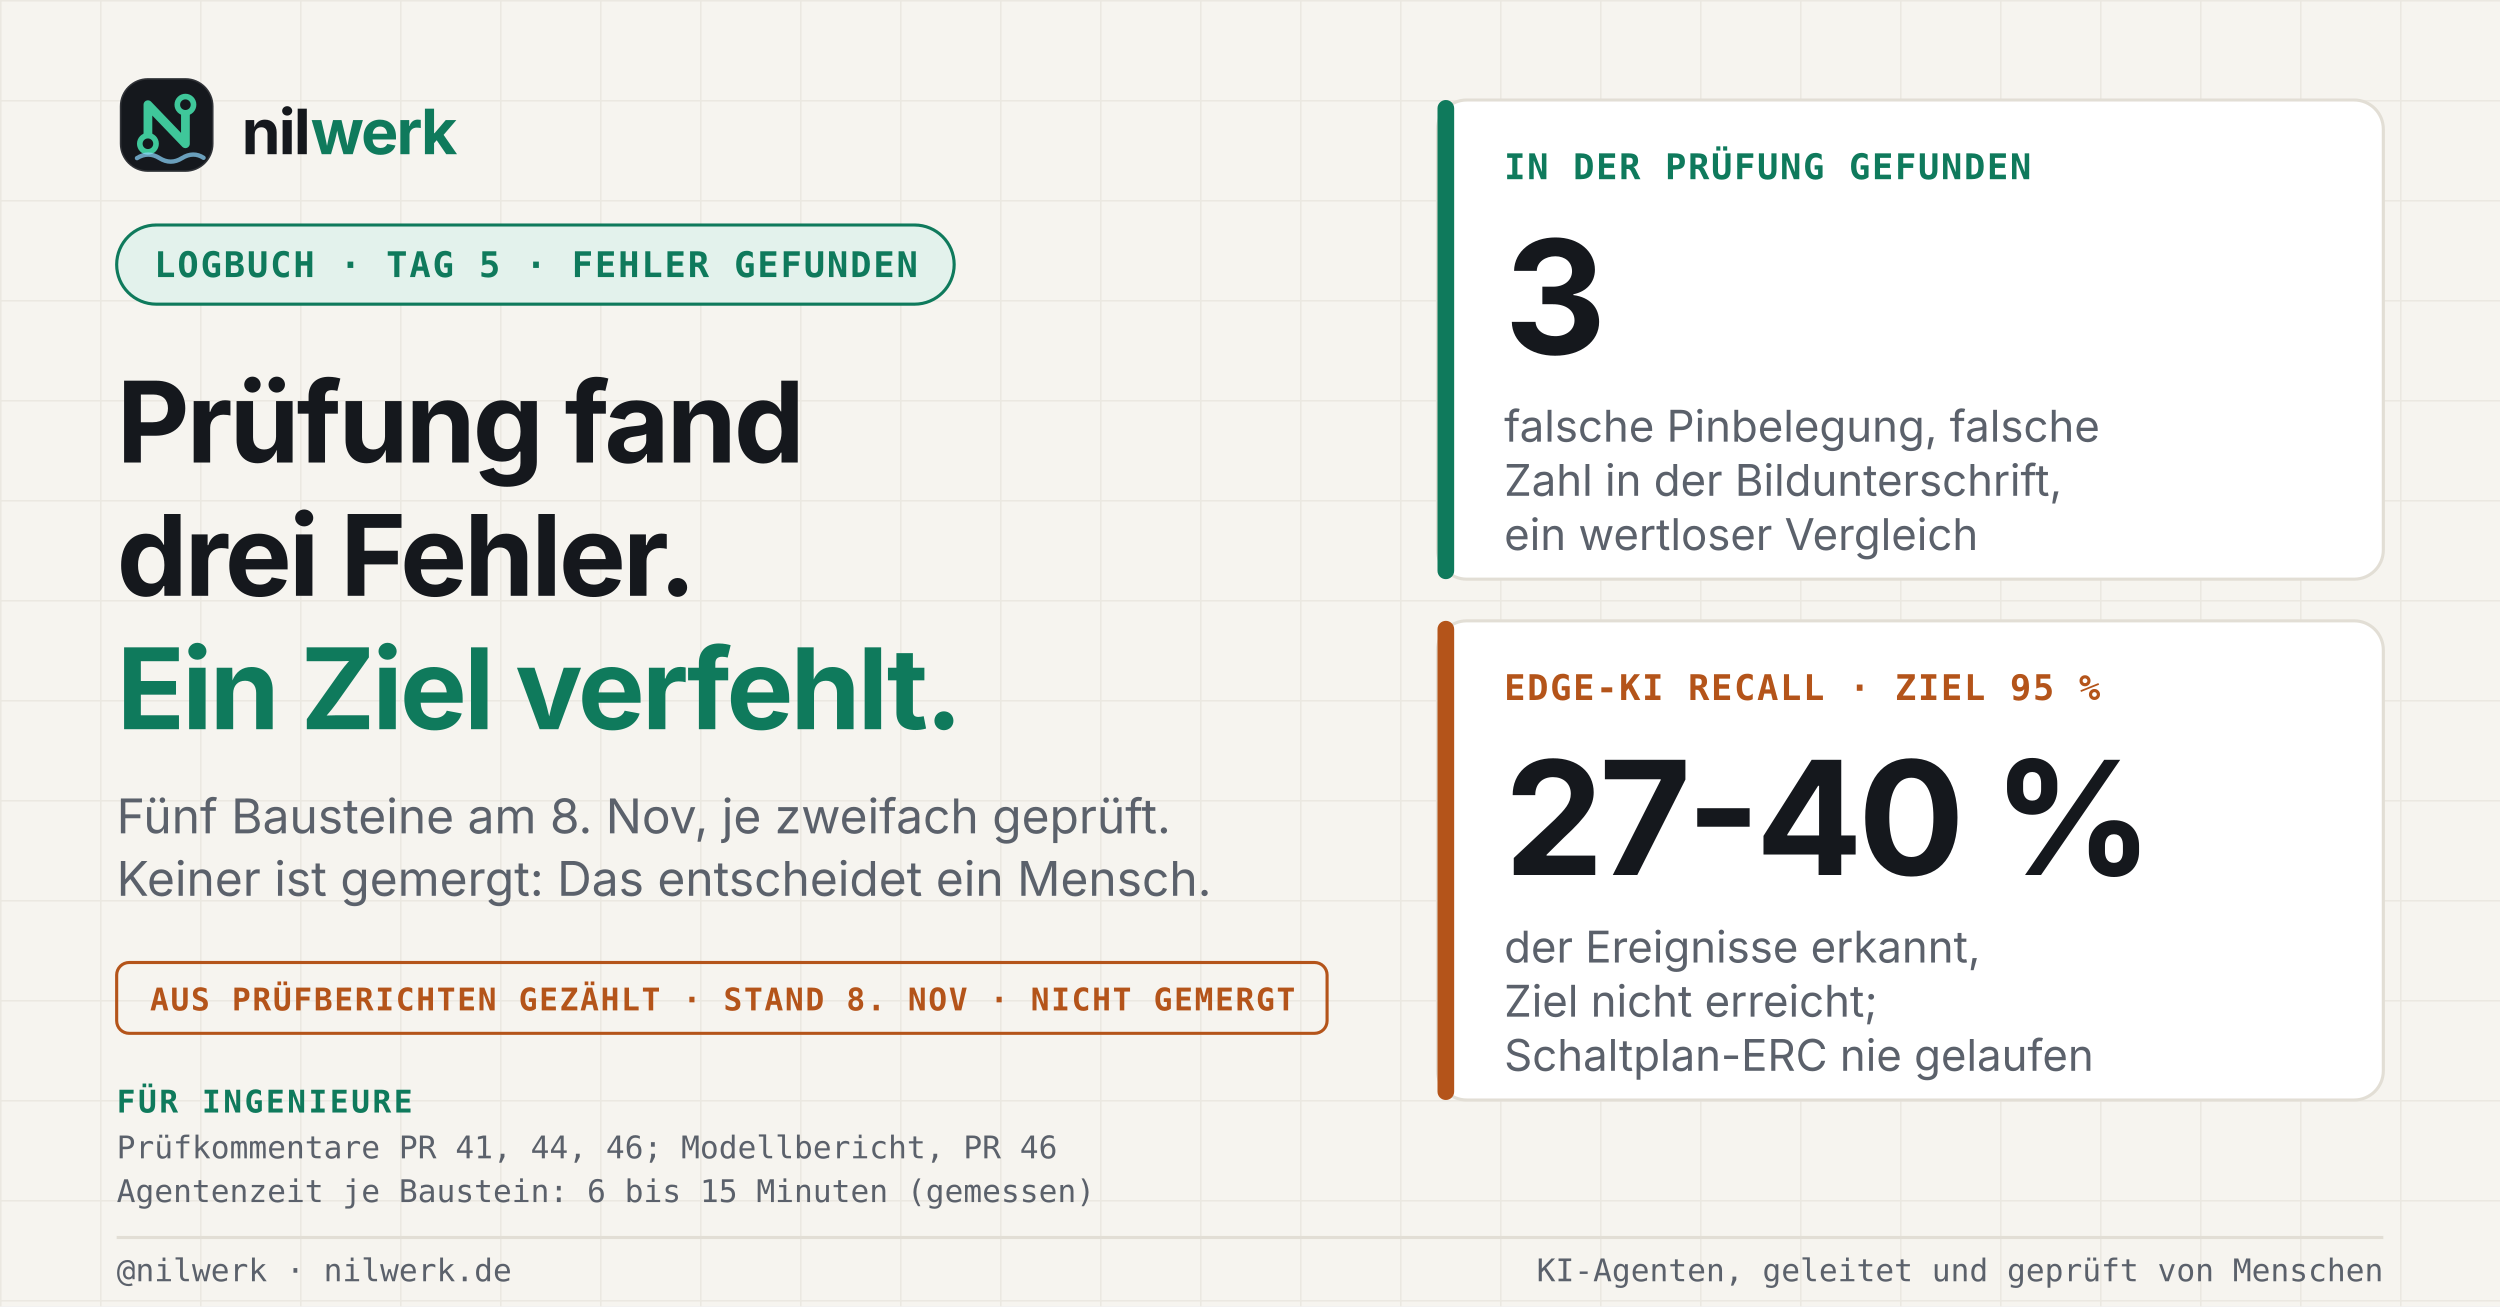
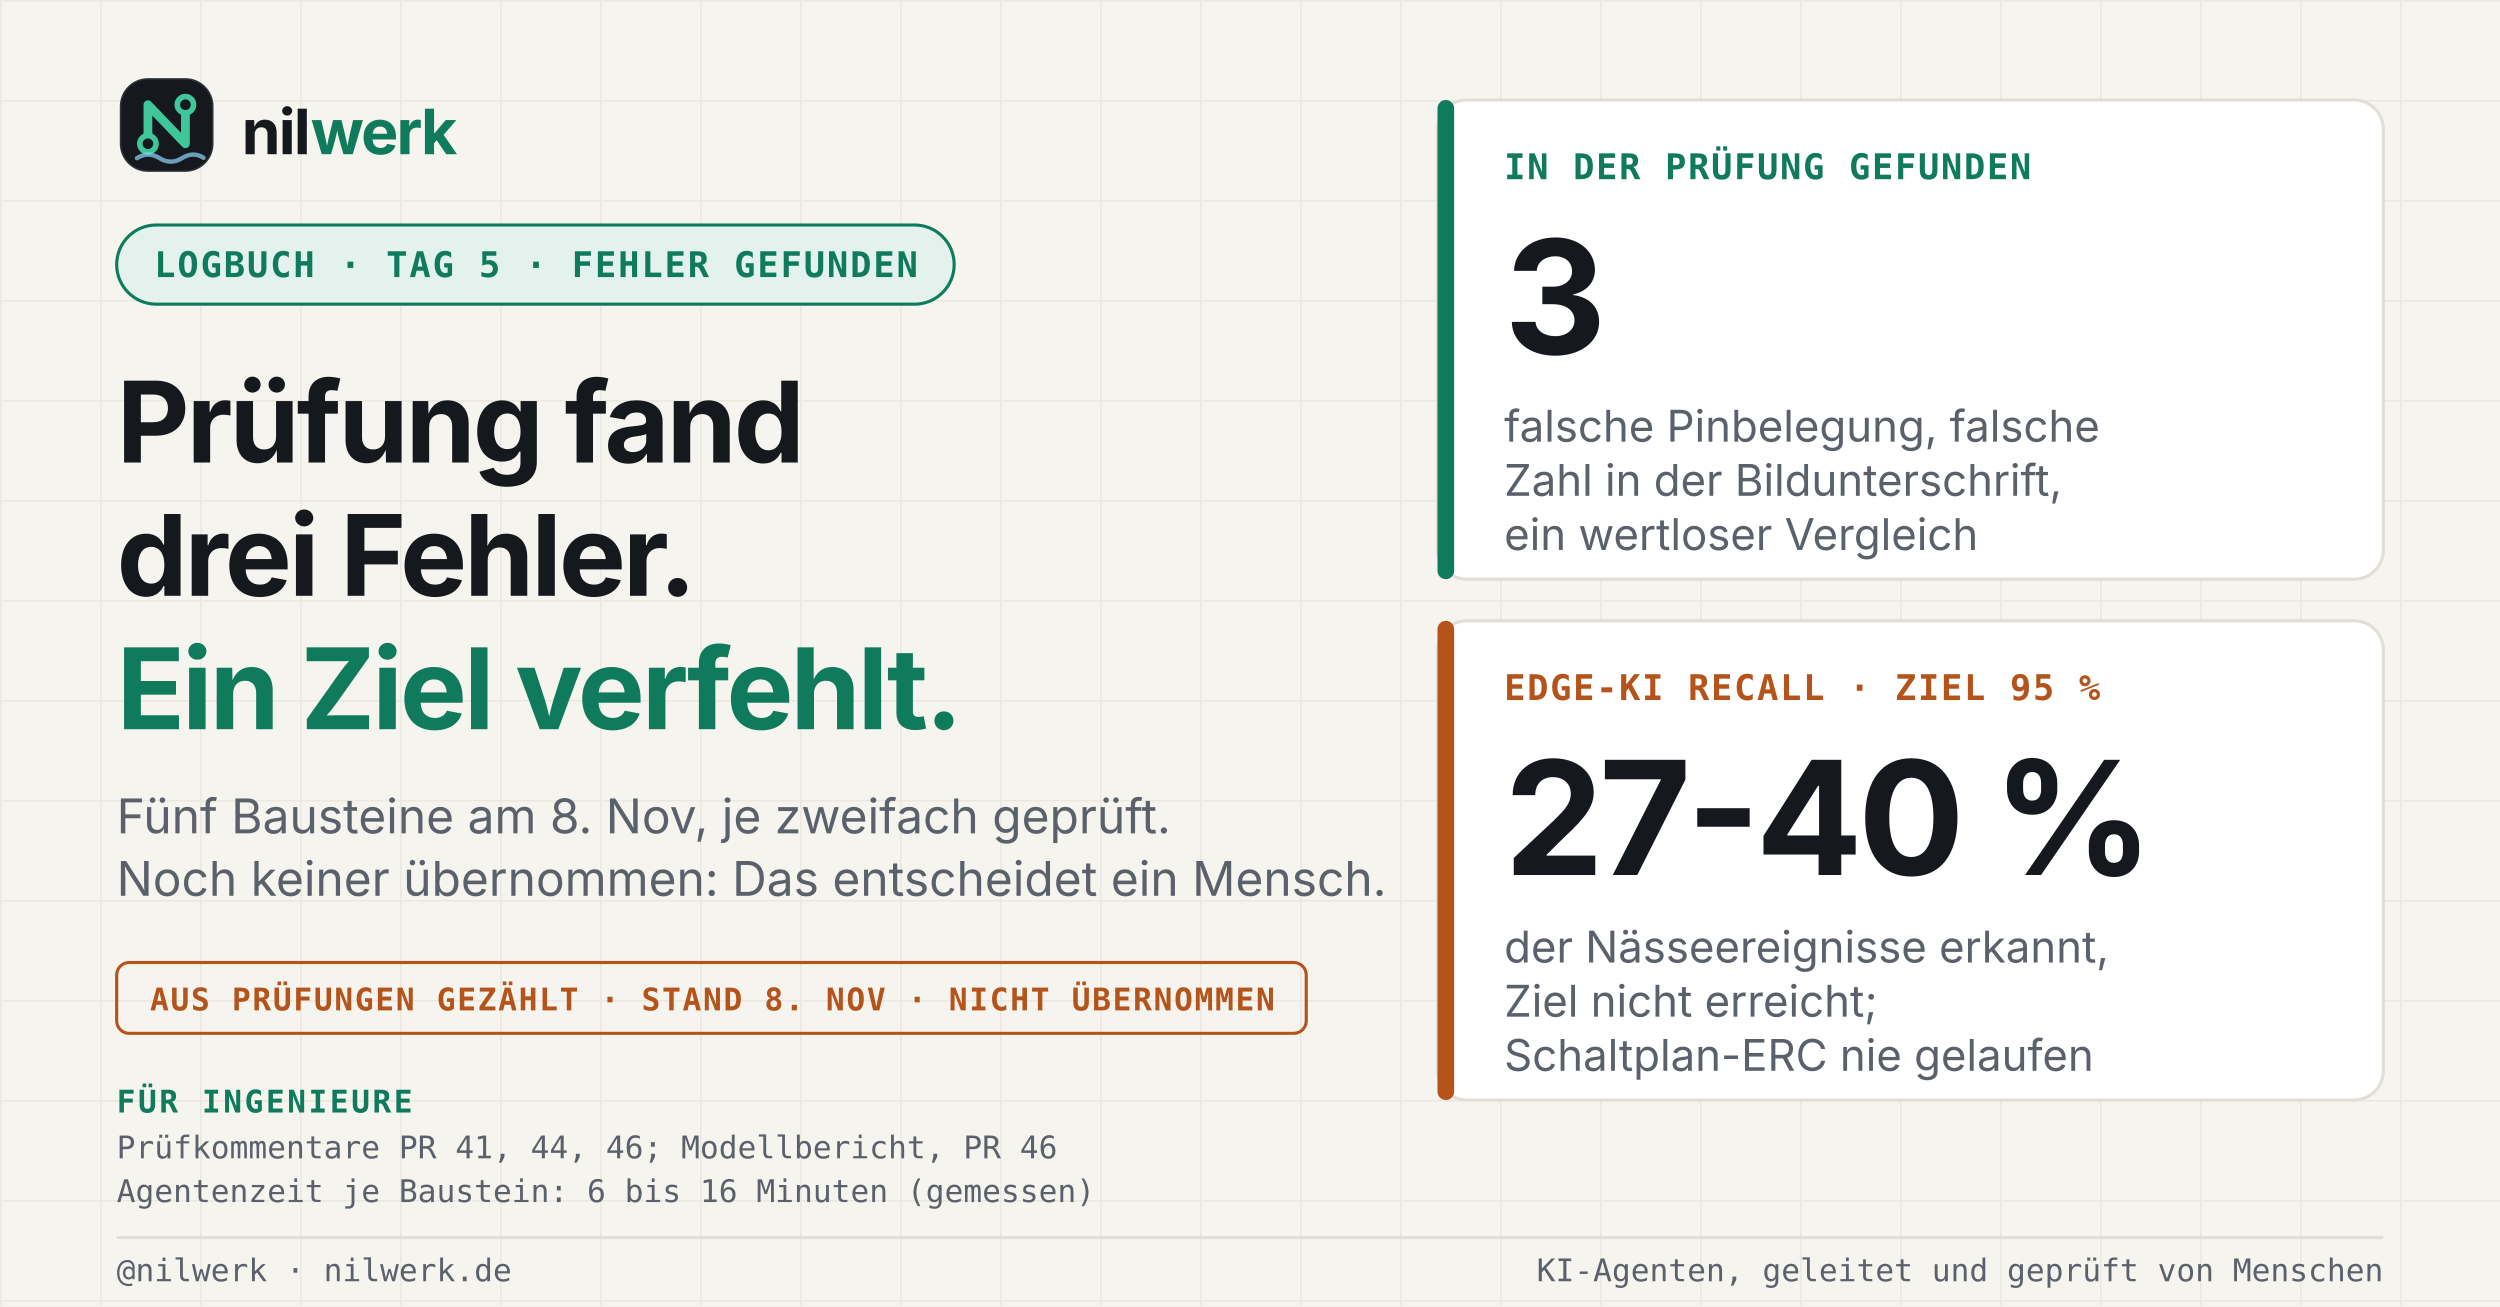
<svg xmlns="http://www.w3.org/2000/svg" width="1200" height="627" viewBox="0 0 1200 627" role="img" aria-label="Prüfung fand drei Fehler. Ein Ziel verfehlt.">
  <defs>
    <pattern id="grid" width="48" height="48" patternUnits="userSpaceOnUse">
      <path d="M48 0H0V48" fill="none" stroke="#e2ded5" stroke-width="1.5" opacity=".55" />
    </pattern>
  </defs>
  <rect width="1200" height="627" fill="#f6f4ef" />
  <rect width="1200" height="627" fill="url(#grid)" />
  <g transform="translate(56 36) scale(1.5)">
    <rect x="1" y="1" width="30" height="30" rx="9" fill="#15181d" stroke="#ffffff" stroke-opacity=".12" />
    <path d="M10 22V9.5l12 12.5V9.5" fill="none" stroke="#3fc79a" stroke-width="2.8" stroke-linecap="round" stroke-linejoin="round" />
    <circle cx="10" cy="22" r="2.6" fill="#15181d" stroke="#3fc79a" stroke-width="1.8" />
    <circle cx="22" cy="9.5" r="2.6" fill="#15181d" stroke="#3fc79a" stroke-width="1.8" />
    <path d="M6.5 26.6c2.4-1.5 4.8-1.5 7.2 0s4.8 1.5 7.2 0 4.8-1.5 6.9-.1" fill="none" stroke="#8fd9ff" stroke-opacity=".7" stroke-width="1.4" stroke-linecap="round" />
  </g>
  <text x="116" y="74" font-family="'Space Grotesk', Inter, sans-serif" font-weight="700" font-size="30" letter-spacing="-0.9" fill="#15181d">nil<tspan fill="#0f7a5c">werk</tspan>
  </text>
  <rect x="56" y="108" width="402" height="38" rx="19" fill="#e3f2ec" stroke="#0f7a5c" stroke-width="1.5" />
  <text x="74" y="133" font-family="'JetBrains Mono', monospace" font-weight="600" font-size="17" letter-spacing="0.9" fill="#0f7a5c">LOGBUCH · TAG 5 · FEHLER GEFUNDEN</text>
  <g font-family="'Space Grotesk', Inter, sans-serif" font-weight="700" font-size="54" letter-spacing="-1.4">
    <text x="56" y="222" fill="#15181d">Prüfung fand</text>
    <text x="56" y="286" fill="#15181d">drei Fehler.</text>
    <text x="56" y="350" fill="#0f7a5c">Ein Ziel verfehlt.</text>
  </g>
  <g font-family="Inter, sans-serif" font-size="23" fill="#5b616b">
    <text x="56" y="400">Fünf Bausteine am 8. Nov, je zweifach geprüft.</text>
-     <text x="56" y="430">Keiner ist gemergt: Das entscheidet ein Mensch.</text>
+     <text x="56" y="430">Noch keiner übernommen: Das entscheidet ein Mensch.</text>
  </g>
-   <rect x="56" y="462" width="581" height="34" rx="6" fill="none" stroke="#b4541a" stroke-width="1.5" />
-   <text x="72" y="485" font-family="'JetBrains Mono', monospace" font-weight="600" font-size="15" letter-spacing="0.8" fill="#b4541a">AUS PRÜFBERICHTEN GEZÄHLT · STAND 8. NOV · NICHT GEMERGT</text>
+   <rect x="56" y="462" width="571" height="34" rx="6" fill="none" stroke="#b4541a" stroke-width="1.5" />
+   <text x="72" y="485" font-family="'JetBrains Mono', monospace" font-weight="600" font-size="15" letter-spacing="0.8" fill="#b4541a">AUS PRÜFUNGEN GEZÄHLT · STAND 8. NOV · NICHT ÜBERNOMMEN</text>
  <g>
    <rect x="690" y="48" width="454" height="230" rx="14" fill="#ffffff" stroke="#e2ded5" stroke-width="1.5" />
    <rect x="690" y="48" width="8" height="230" rx="4" fill="#0f7a5c" />
    <text x="722" y="86" font-family="'JetBrains Mono', monospace" font-weight="600" font-size="17" letter-spacing="0.8" fill="#0f7a5c">IN DER PRÜFUNG GEFUNDEN</text>
    <text x="722" y="170" font-family="'Space Grotesk', Inter, sans-serif" font-weight="700" font-size="76" letter-spacing="-2.3" fill="#15181d">3</text>
    <text x="722" y="212" font-family="Inter, sans-serif" font-size="21" fill="#5b616b">falsche Pinbelegung, falsche</text>
    <text x="722" y="238" font-family="Inter, sans-serif" font-size="21" fill="#5b616b">Zahl in der Bildunterschrift,</text>
    <text x="722" y="264" font-family="Inter, sans-serif" font-size="21" fill="#5b616b">ein wertloser Vergleich</text>
  </g>
  <g>
    <rect x="690" y="298" width="454" height="230" rx="14" fill="#ffffff" stroke="#e2ded5" stroke-width="1.5" />
    <rect x="690" y="298" width="8" height="230" rx="4" fill="#b4541a" />
    <text x="722" y="336" font-family="'JetBrains Mono', monospace" font-weight="600" font-size="17" letter-spacing="0.8" fill="#b4541a">EDGE-KI RECALL · ZIEL 95 %</text>
    <text x="722" y="420" font-family="'Space Grotesk', Inter, sans-serif" font-weight="700" font-size="76" letter-spacing="-2.3" fill="#15181d">27-40 %</text>
-     <text x="722" y="462" font-family="Inter, sans-serif" font-size="21" fill="#5b616b">der Ereignisse erkannt,</text>
+     <text x="722" y="462" font-family="Inter, sans-serif" font-size="21" fill="#5b616b">der Nässeereignisse erkannt,</text>
    <text x="722" y="488" font-family="Inter, sans-serif" font-size="21" fill="#5b616b">Ziel nicht erreicht;</text>
    <text x="722" y="514" font-family="Inter, sans-serif" font-size="21" fill="#5b616b">Schaltplan-ERC nie gelaufen</text>
  </g>
  <text x="56" y="534" font-family="'JetBrains Mono', monospace" font-weight="600" font-size="15" letter-spacing="1.2" fill="#0f7a5c">FÜR INGENIEURE</text>
  <g font-family="'JetBrains Mono', monospace" font-size="15" fill="#5b616b">
    <text x="56" y="556">Prüfkommentare PR 41, 44, 46; Modellbericht, PR 46</text>
-     <text x="56" y="577">Agentenzeit je Baustein: 6 bis 15 Minuten (gemessen)</text>
+     <text x="56" y="577">Agentenzeit je Baustein: 6 bis 16 Minuten (gemessen)</text>
  </g>
  <line x1="56" y1="594" x2="1144" y2="594" stroke="#e2ded5" stroke-width="1.5" />
  <g font-family="'JetBrains Mono', monospace" font-size="15" fill="#5b616b">
    <text x="56" y="615">@nilwerk · nilwerk.de</text>
    <text x="1144" y="615" text-anchor="end">KI-Agenten, geleitet und geprüft von Menschen</text>
  </g>
</svg>
